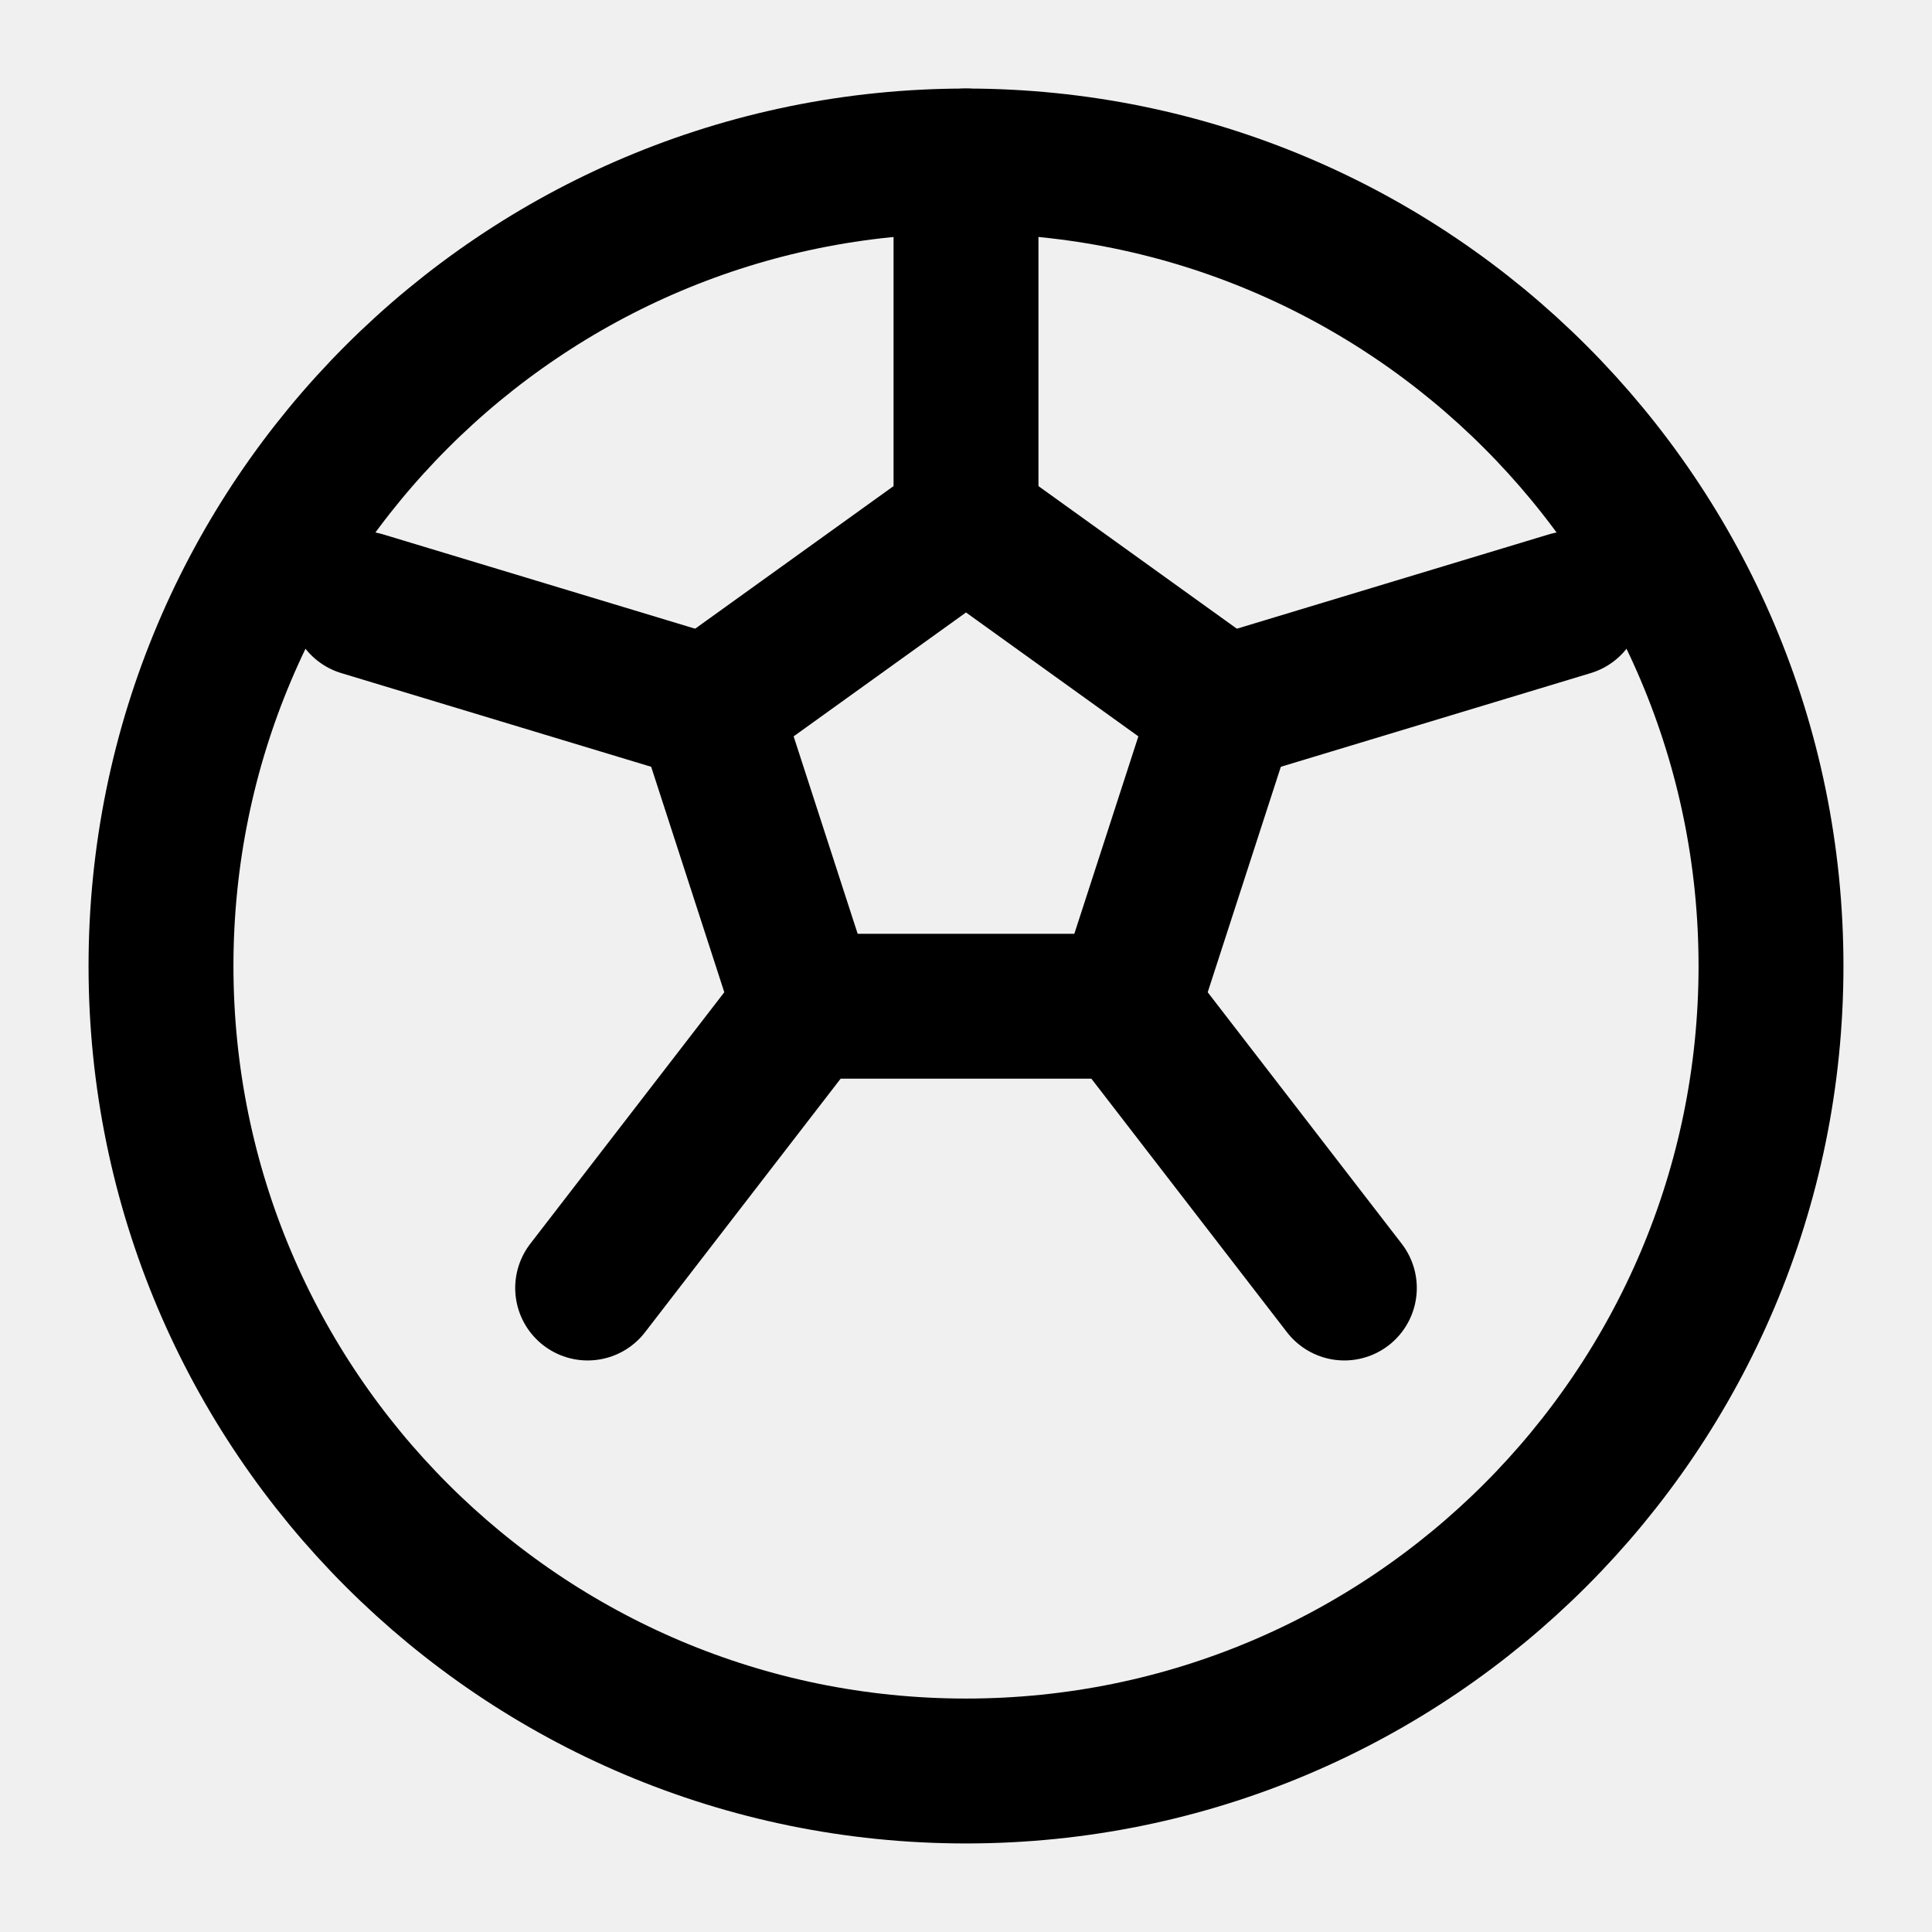
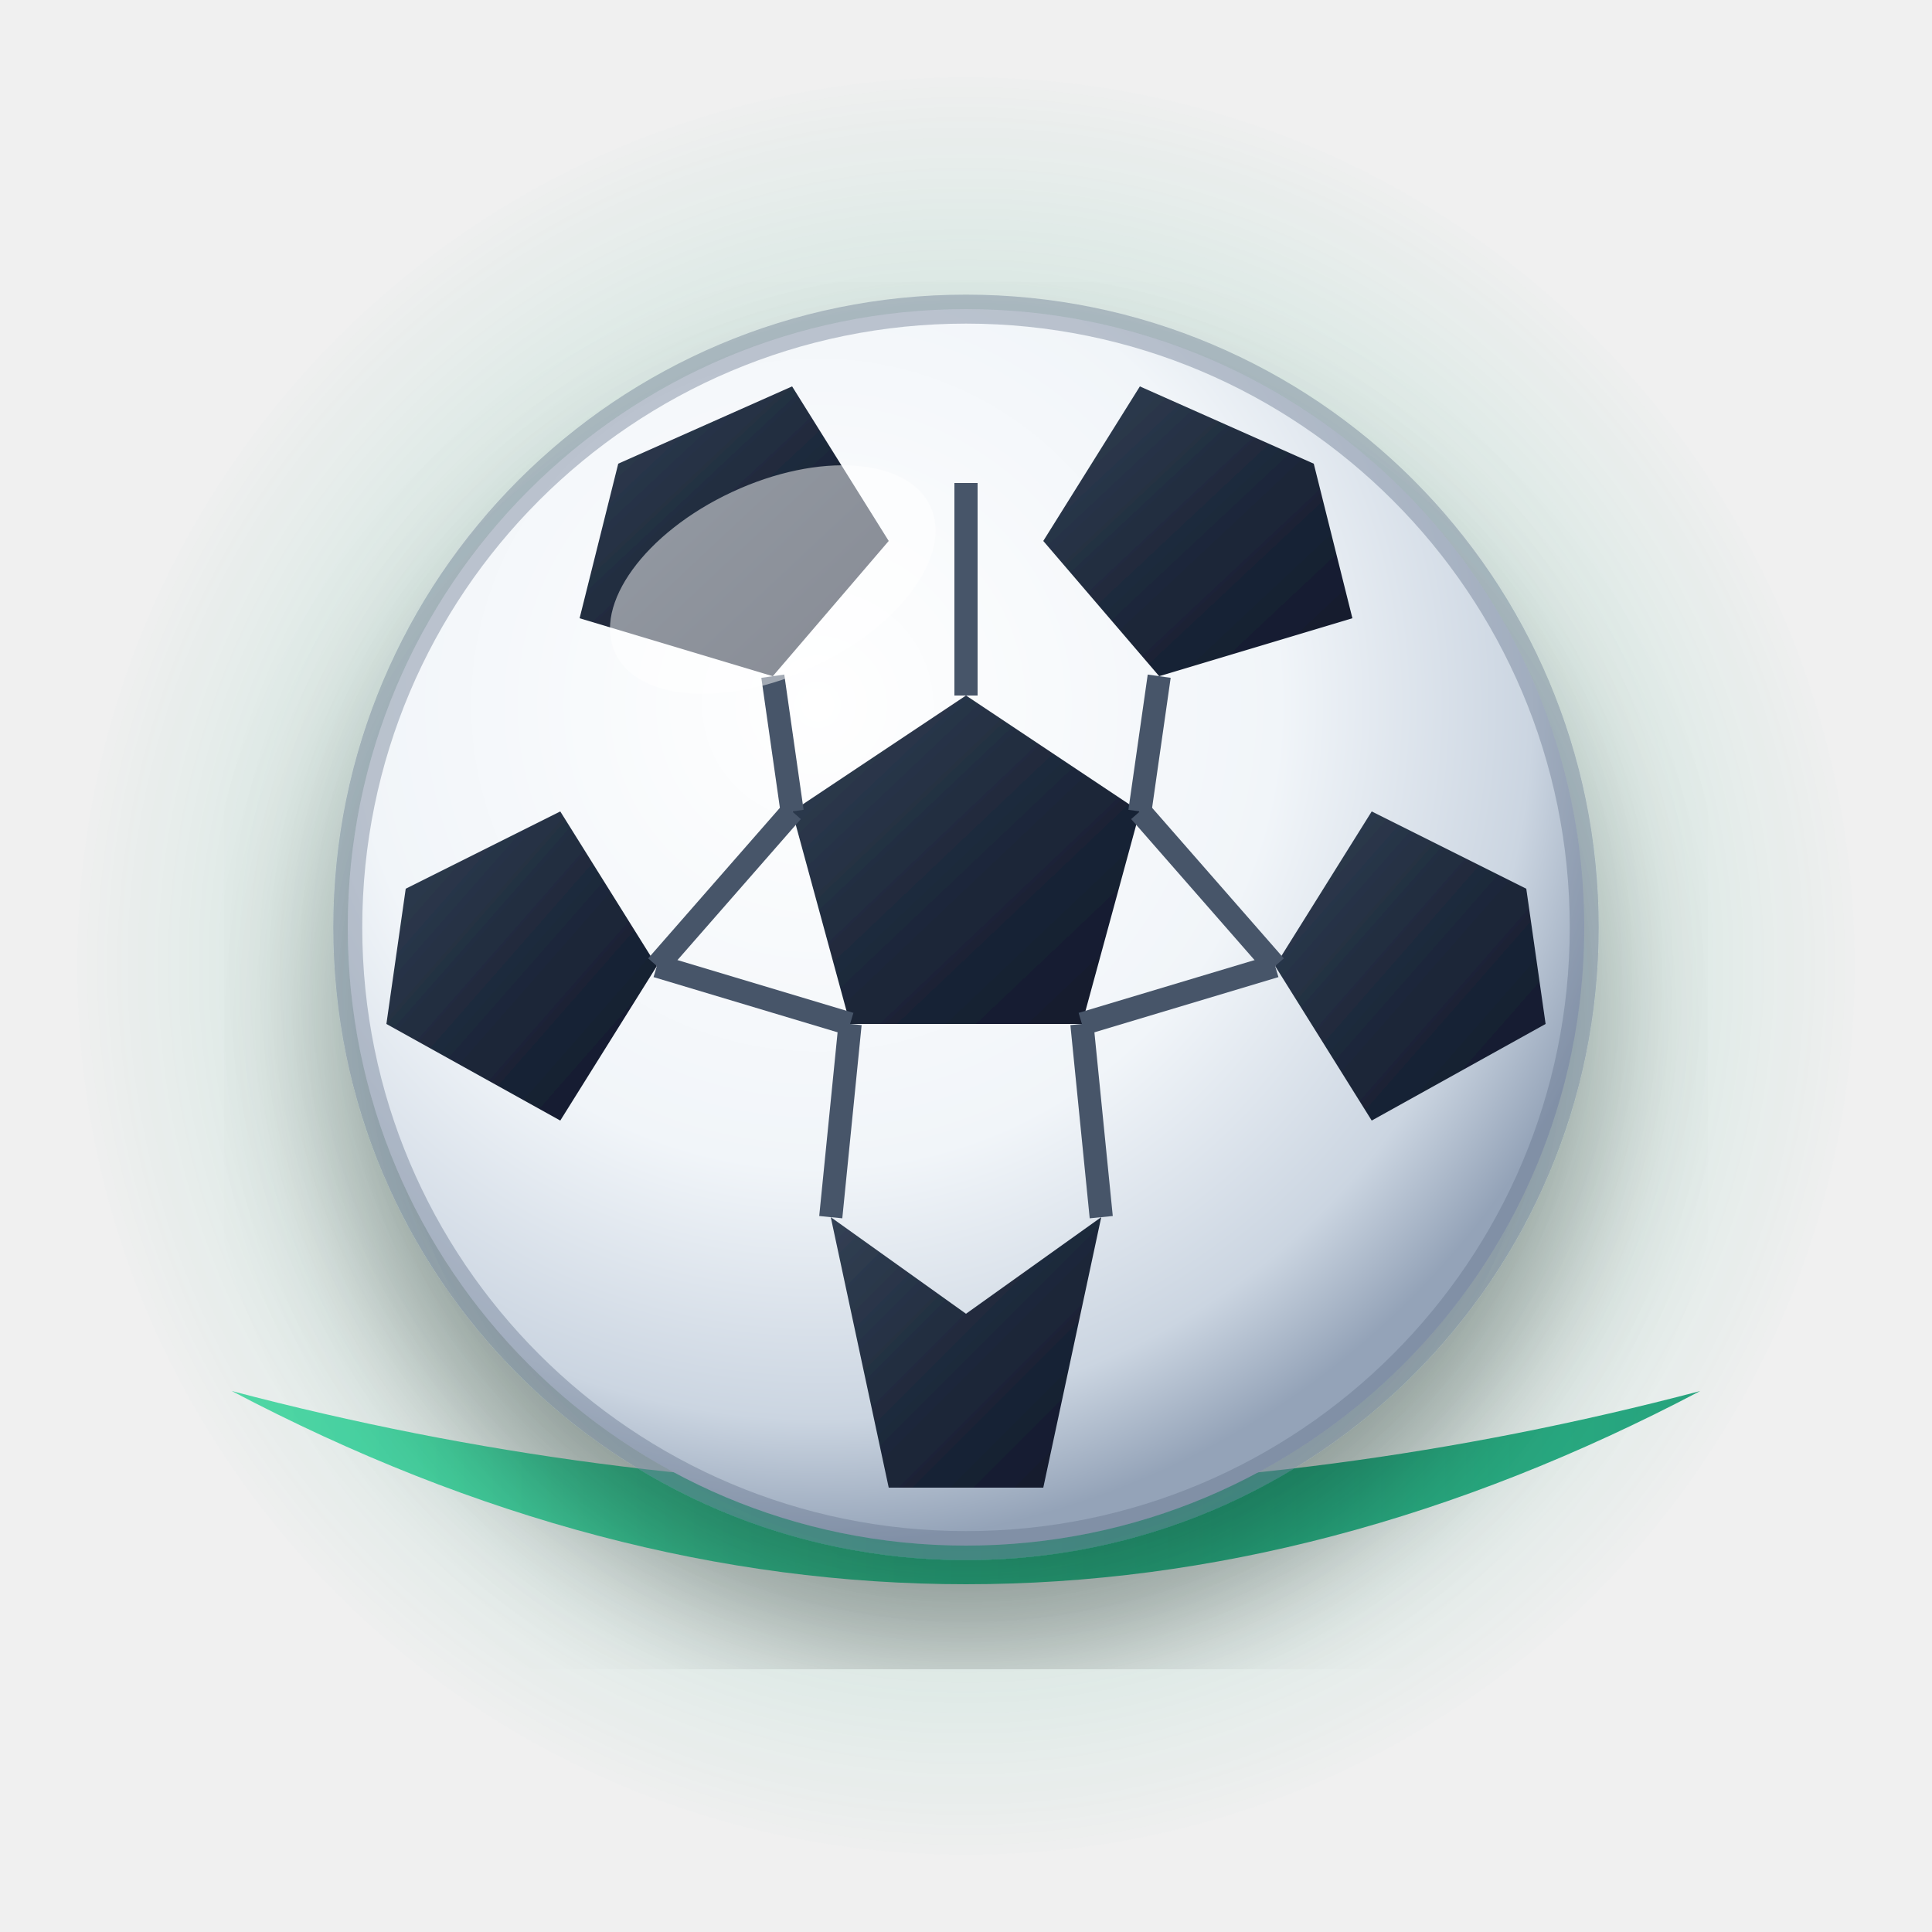
- <svg xmlns="http://www.w3.org/2000/svg" viewBox="0 0 24 24" fill="none" stroke="currentColor" stroke-width="1.8" stroke-linecap="round" stroke-linejoin="round">
-   <circle cx="12" cy="12" r="10" />
-   <path d="M12 6.5l3.2 2.3-1.2 3.7h-4l-1.2-3.7z" />
-   <path d="M12 6.5V2" />
-   <path d="M15.2 8.8L19.5 7.5" />
-   <path d="M14 12.5l2.7 3.5" />
-   <path d="M10 12.5L7.3 16" />
-   <path d="M8.8 8.8L4.5 7.5" />
+ <svg xmlns="http://www.w3.org/2000/svg" viewBox="0 0 100 100" fill="none">
+   <defs>
+     <radialGradient id="footballGlow" cx="50%" cy="50%" r="50%">
+       <stop offset="0%" stop-color="#10b981" stop-opacity="0.35" />
+       <stop offset="100%" stop-color="#059669" stop-opacity="0" />
+     </radialGradient>
+     <radialGradient id="ballBase" cx="38%" cy="32%" r="68%">
+       <stop offset="0%" stop-color="#ffffff" />
+       <stop offset="55%" stop-color="#f1f5f9" />
+       <stop offset="85%" stop-color="#cbd5e1" />
+       <stop offset="100%" stop-color="#94a3b8" />
+     </radialGradient>
+     <linearGradient id="blackPanel" x1="0%" y1="0%" x2="100%" y2="100%">
+       <stop offset="0%" stop-color="#334155" />
+       <stop offset="50%" stop-color="#1e293b" />
+       <stop offset="100%" stop-color="#0f172a" />
+     </linearGradient>
+     <linearGradient id="grassArc" x1="0%" y1="0%" x2="100%" y2="0%">
+       <stop offset="0%" stop-color="#34d399" />
+       <stop offset="50%" stop-color="#10b981" />
+       <stop offset="100%" stop-color="#059669" />
+     </linearGradient>
+     <filter id="shadowFB" x="-10%" y="-10%" width="120%" height="120%">
+       <feDropShadow dx="0" dy="5" stdDeviation="3.5" flood-opacity="0.35" />
+     </filter>
+   </defs>
+   <circle cx="50" cy="50" r="46" fill="url(#footballGlow)" />
+   <path d="M12 72 Q50 92 88 72 Q50 82 12 72" fill="url(#grassArc)" opacity="0.85" />
+   <g filter="url(#shadowFB)">
+     <circle cx="50" cy="48" r="32" fill="url(#ballBase)" />
+     <polygon points="50,36 59,42 56,53 44,53 41,42" fill="url(#blackPanel)" />
+     <polygon points="32,24 41,20 46,28 40,35 30,32" fill="url(#blackPanel)" />
+     <polygon points="68,24 70,32 60,35 54,28 59,20" fill="url(#blackPanel)" />
+     <polygon points="50,68 57,63 54,77 46,77 43,63" fill="url(#blackPanel)" />
+     <polygon points="21,46 29,42 34,50 29,58 20,53" fill="url(#blackPanel)" />
+     <polygon points="79,46 80,53 71,58 66,50 71,42" fill="url(#blackPanel)" />
+     <line x1="41" y1="42" x2="40" y2="35" stroke="#475569" stroke-width="1.2" />
+     <line x1="59" y1="42" x2="60" y2="35" stroke="#475569" stroke-width="1.2" />
+     <line x1="56" y1="53" x2="57" y2="63" stroke="#475569" stroke-width="1.2" />
+     <line x1="44" y1="53" x2="43" y2="63" stroke="#475569" stroke-width="1.2" />
+     <line x1="50" y1="36" x2="50" y2="25" stroke="#475569" stroke-width="1.2" />
+     <line x1="41" y1="42" x2="34" y2="50" stroke="#475569" stroke-width="1.2" />
+     <line x1="44" y1="53" x2="34" y2="50" stroke="#475569" stroke-width="1.2" />
+     <line x1="59" y1="42" x2="66" y2="50" stroke="#475569" stroke-width="1.2" />
+     <line x1="56" y1="53" x2="66" y2="50" stroke="#475569" stroke-width="1.2" />
+     <circle cx="50" cy="48" r="32" stroke="#64748b" stroke-width="1.5" fill="none" opacity="0.4" />
+     <ellipse cx="40" cy="30" rx="9" ry="5" transform="rotate(-25 40 30)" fill="#ffffff" opacity="0.5" />
+   </g>
</svg>
